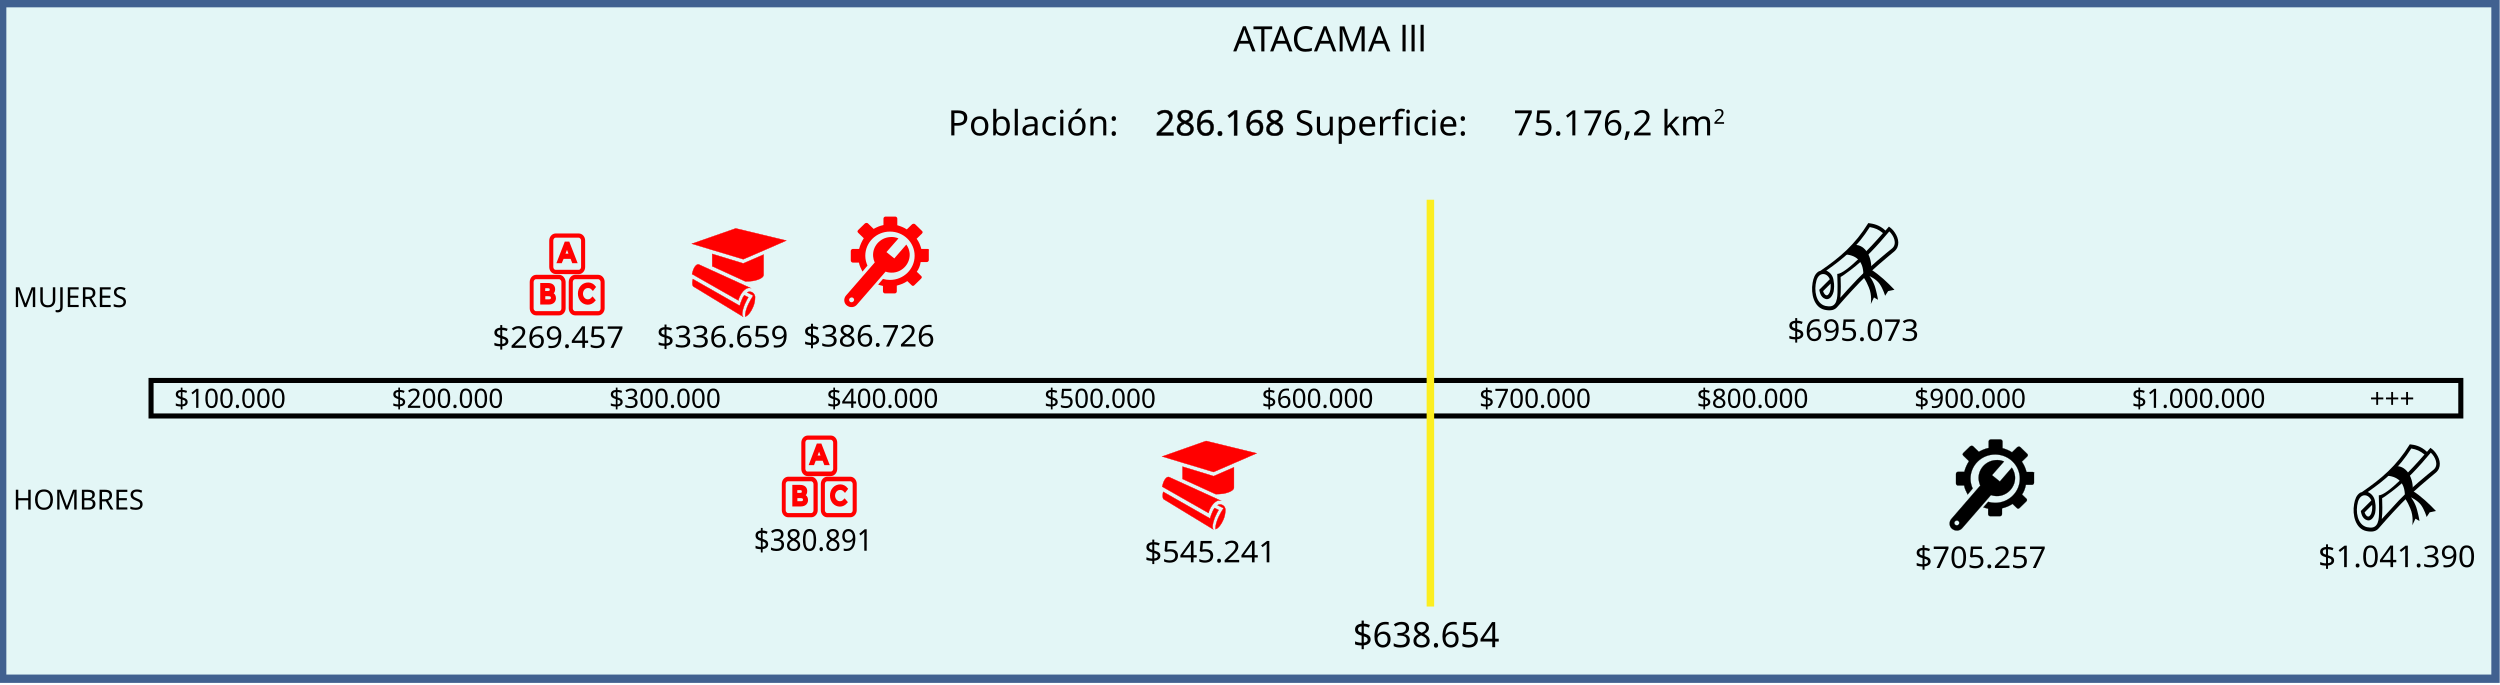
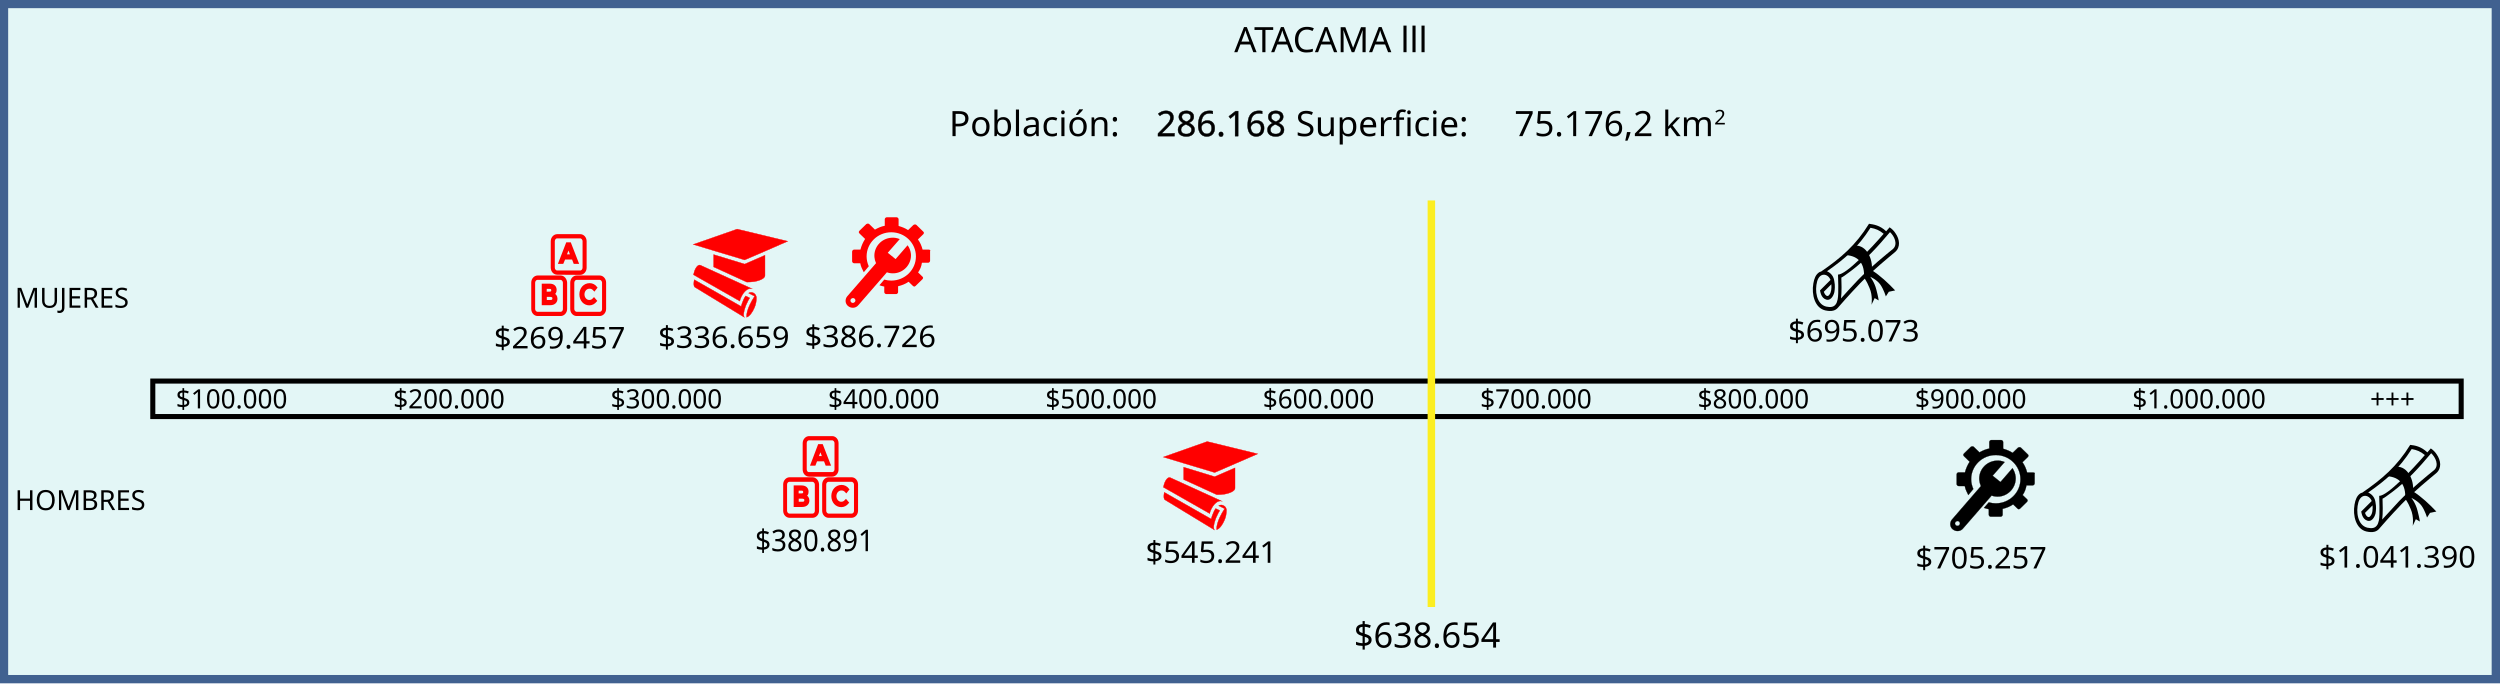
- <svg xmlns="http://www.w3.org/2000/svg" version="1.1" id="Capa_1" x="0px" y="0px" viewBox="0 0 1499.5 410.6" style="enable-background:new 0 0 1499.5 410.6;" xml:space="preserve">
+ <svg xmlns="http://www.w3.org/2000/svg" version="1.1" id="Capa_1" x="0px" y="0px" viewBox="0 0 1500.4 410.1" style="enable-background:new 0 0 1500.4 410.1;" xml:space="preserve">
  <style type="text/css">
	.st0{fill:#DCF4F3;fill-opacity:0.8;stroke:#416190;stroke-width:5;stroke-miterlimit:5.83;}
	.st1{fill:none;stroke:#000000;stroke-width:3.04;stroke-miterlimit:10;}
	.st2{fill:none;}
	.st3{font-family:'Optima-Bold';}
	.st4{font-size:16px;}
	.st5{letter-spacing:27.6;}
	.st6{letter-spacing:9.2;}
	.st7{fill:#FF0000;}
	.st8{font-size:21px;}
	.st9{font-family:'Verdana-Bold';}
	.st10{font-family:'Optima-Regular';}
	.st11{fill:none;stroke:#000000;stroke-width:0.25;stroke-miterlimit:10;}
	.st12{font-size:12.243px;}
	.st13{fill:#FCEE21;}
	.st14{font-size:16.651px;}
	.st15{fill:#FF0000;stroke:#FF0000;stroke-width:1.334;stroke-miterlimit:10;}
	.st16{font-size:18px;}
	.st17{fill:#FF0000;stroke:#FF0000;stroke-width:0.217;stroke-miterlimit:10;}
	.st18{stroke:#000000;stroke-width:0.141;stroke-miterlimit:10;}
	.st19{fill-rule:evenodd;clip-rule:evenodd;}
</style>
-   <rect x="1.3" y="1.9" class="st0" width="1495.5" height="405.2" />
-   <rect x="90.6" y="228.2" class="st1" width="1385.4" height="21.3" />
-   <rect x="104.5" y="232.6" class="st2" width="1371.8" height="36.8" />
-   <text transform="matrix(0.9794 0 0 1 104.4727 244.6209)" class="st3 st4">$100.000</text>
-   <text transform="matrix(0.9794 0 0 1 169.8184 244.6209)" class="st3 st4 st5"> </text>
-   <text transform="matrix(0.9794 0 0 1 202.3242 244.6209)" class="st3 st4 st5"> </text>
-   <text transform="matrix(0.9794 0 0 1 234.9385 244.6209)" class="st3 st4">$200.000</text>
-   <text transform="matrix(0.9794 0 0 1 300.2842 244.6209)" class="st3 st4 st5"> </text>
-   <text transform="matrix(0.9794 0 0 1 332.79 244.6209)" class="st3 st4 st5"> </text>
-   <text transform="matrix(0.9794 0 0 1 365.4043 244.6209)" class="st3 st4">$300.000</text>
-   <text transform="matrix(0.9794 0 0 1 430.75 244.6209)" class="st3 st4 st5"> </text>
-   <text transform="matrix(0.9794 0 0 1 463.2559 244.6209)" class="st3 st4 st5"> </text>
-   <text transform="matrix(0.9794 0 0 1 495.8701 244.6209)" class="st3 st4">$400.000</text>
-   <text transform="matrix(0.9794 0 0 1 561.2158 244.6209)" class="st3 st4 st5"> </text>
-   <text transform="matrix(0.9794 0 0 1 593.7227 244.6209)" class="st3 st4 st5"> </text>
-   <text transform="matrix(0.9794 0 0 1 626.3457 244.6209)" class="st3 st4">$500.000</text>
-   <text transform="matrix(0.9794 0 0 1 691.6914 244.6209)" class="st3 st4 st5"> </text>
-   <text transform="matrix(0.9794 0 0 1 724.1875 244.6209)" class="st3 st4 st5"> </text>
-   <text transform="matrix(0.9794 0 0 1 756.8115 244.6209)" class="st3 st4">$600.000</text>
-   <text transform="matrix(0.9794 0 0 1 822.1572 244.6209)" class="st3 st4 st5"> </text>
-   <text transform="matrix(0.9794 0 0 1 854.6641 244.6209)" class="st3 st4 st5"> </text>
-   <text transform="matrix(0.9794 0 0 1 887.2773 244.6209)" class="st3 st4">$700.000</text>
-   <text transform="matrix(0.9794 0 0 1 952.623 244.6209)" class="st3 st4 st5"> </text>
-   <text transform="matrix(0.9794 0 0 1 985.1299 244.6209)" class="st3 st4 st5"> </text>
-   <text transform="matrix(0.9794 0 0 1 1017.743 244.6209)" class="st3 st4">$800.000</text>
-   <text transform="matrix(0.9794 0 0 1 1083.089 244.6209)" class="st3 st4 st5"> </text>
-   <text transform="matrix(0.9794 0 0 1 1115.596 244.6209)" class="st3 st4 st5"> </text>
-   <text transform="matrix(0.9794 0 0 1 1148.209 244.6209)" class="st3 st4">$900.000</text>
-   <text transform="matrix(0.9794 0 0 1 1213.555 244.6209)" class="st3 st4 st5"> </text>
-   <text transform="matrix(0.9794 0 0 1 1246.062 244.6209)" class="st3 st4 st5"> </text>
-   <text transform="matrix(0.9794 0 0 1 1278.676 244.6209)" class="st3 st4">$1.000.000 </text>
-   <text transform="matrix(0.9794 0 0 1 1361.444 244.6209)" class="st3 st4 st6"> </text>
-   <text transform="matrix(0.9794 0 0 1 1376.527 244.6209)" class="st3 st4 st5"> </text>
-   <text transform="matrix(0.9794 0 0 1 1409.142 244.6209)" class="st3 st4">   +++</text>
-   <path class="st7" d="M556.3,149.3h-3.7c-0.6-2.3-1.4-4.2-2.8-6.1l3.2-3.1c0.2-0.2,0.4-0.6,0.4-0.8c0-0.4-0.2-0.6-0.4-0.8l-4.1-4  c-0.4-0.4-1.2-0.4-1.8,0l-3.2,3.1c-1.8-1.2-3.7-1.9-5.7-2.5v-4c0-0.6-0.6-1.2-1.2-1.2h-5.9c-0.6,0-1.2,0.6-1.2,1.2v3.9  c-2.2,0.4-4.1,1.3-5.9,2.3l-3.4-3.3c-0.4-0.4-1.2-0.4-1.8,0l-4.1,4c-0.2,0.2-0.4,0.6-0.4,0.8s0.2,0.6,0.4,0.8l3.4,3.3  c-1.2,1.9-2.2,4-2.8,6.4h-3.8c-0.6,0-1.2,0.6-1.2,1.2v5.8c0,0.6,0.6,1.2,1.2,1.2h3.7c0.3,2,1.3,3.7,2.1,5.4l3-3.6  c-0.8-1.8-1.3-3.8-1.3-5.9c0-8,6.6-14.5,14.8-14.5s14.8,6.5,14.8,14.5s-6.6,14.5-14.8,14.5c-1.4,0-2.9-0.2-4.2-0.6l-2.9,3.4  c0.9,0.3,1.9,0.6,2.9,0.8v3.3c0,0.6,0.6,1.2,1.2,1.2h5.9c0.6,0,1.2-0.6,1.2-1.2v-3.5c2.3-0.6,4.3-1.3,6.3-2.7l2.6,2.5  c0.2,0.2,0.6,0.4,0.8,0.4s0.6-0.2,0.8-0.4l4.1-4c0.2-0.2,0.4-0.6,0.4-0.8c0-0.4-0.2-0.6-0.4-0.8l-2.6-2.5c1.2-1.7,2-3.6,2.3-5.8h3.7  c0.6,0,1.2-0.6,1.2-1.2v-5.8C557.5,149.9,557.1,149.3,556.3,149.3z" />
-   <path class="st7" d="M545.6,151.9c-0.2-1.8-0.8-3.6-2-5.2l-7.2,8.3l-4.7-3.8l7.2-8.2c-1.7-0.7-3.4-1-5.2-0.8  c-6,0.5-10.5,5.7-10,11.6c0.1,1.2,0.4,2.4,0.9,3.5l0.1,0.1l-17.3,19.9c-0.7,0.8-1.1,2-1,3.1s0.6,2.1,1.5,2.8s2,1.1,3.2,1  c1.1-0.1,2.2-0.6,2.9-1.5l17.2-19.8l0.2,0.1c1.4,0.5,2.9,0.6,4.4,0.5C541.6,163,546.1,157.8,545.6,151.9z M510.9,181.3  c-0.9,0.1-1.5-0.6-1.6-1.3c-0.1-0.8,0.6-1.5,1.4-1.6c0.9-0.1,1.5,0.6,1.6,1.3S511.7,181.2,510.9,181.3z" />
-   <rect x="811.5" y="372.4" class="st2" width="92" height="32.3" />
-   <text transform="matrix(0.9794 0 0 1 811.4912 388.1883)" class="st3 st8">$638.654</text>
-   <rect x="581.6" y="15.1" class="st2" width="439.9" height="108.7" />
-   <text transform="matrix(1 0 0 1 739.67 30.8309)" class="st9 st8">ATACAMA lll</text>
-   <text transform="matrix(1 0 0 1 568.5372 81.2308)" class="st9 st8">Población:</text>
-   <text transform="matrix(1 0 0 1 687.4297 81.2308)" class="st10 st8"> 286.168   </text>
-   <text transform="matrix(1 0 0 1 687.4297 81.2308)" class="st11 st10 st8"> 286.168   </text>
-   <text transform="matrix(1 0 0 1 776.6739 81.2308)" class="st9 st8">Superficie:</text>
-   <text transform="matrix(1 0 0 1 902.3228 81.2308)" class="st10 st8"> 75.176,2 km</text>
-   <text transform="matrix(1 0 0 1 1027.722 74.2379)" class="st10 st12">2</text>
-   <rect x="855.7" y="119.8" class="st13" width="4.5" height="244" />
-   <rect x="7.9" y="172.3" class="st2" width="105.5" height="23.7" />
-   <text transform="matrix(0.9794 0 0 1 7.9233 184.1932)" class="st9 st14">MUJERES</text>
-   <rect x="7.9" y="293.8" class="st2" width="96.2" height="26" />
-   <text transform="matrix(0.9794 0 0 1 7.9233 305.636)" class="st9 st14">HOMBRES</text>
-   <rect x="207" y="56.5" class="st2" width="80.5" height="23.3" />
+   <rect x="2.4" y="2.4" class="st0" width="1495.5" height="405.2" />
+   <rect x="91.7" y="228.7" class="st1" width="1385.4" height="21.3" />
+   <rect x="105.6" y="233.1" class="st2" width="1371.8" height="36.8" />
+   <text transform="matrix(0.9794 0 0 1 105.5443 245.0983)" class="st3 st4">$100.000</text>
+   <text transform="matrix(0.9794 0 0 1 170.89 245.0983)" class="st3 st4 st5"> </text>
+   <text transform="matrix(0.9794 0 0 1 203.3958 245.0983)" class="st3 st4 st5"> </text>
+   <text transform="matrix(0.9794 0 0 1 236.0101 245.0983)" class="st3 st4">$200.000</text>
+   <text transform="matrix(0.9794 0 0 1 301.3558 245.0983)" class="st3 st4 st5"> </text>
+   <text transform="matrix(0.9794 0 0 1 333.8617 245.0983)" class="st3 st4 st5"> </text>
+   <text transform="matrix(0.9794 0 0 1 366.4759 245.0983)" class="st3 st4">$300.000</text>
+   <text transform="matrix(0.9794 0 0 1 431.8216 245.0983)" class="st3 st4 st5"> </text>
+   <text transform="matrix(0.9794 0 0 1 464.3275 245.0983)" class="st3 st4 st5"> </text>
+   <text transform="matrix(0.9794 0 0 1 496.9417 245.0983)" class="st3 st4">$400.000</text>
+   <text transform="matrix(0.9794 0 0 1 562.2874 245.0983)" class="st3 st4 st5"> </text>
+   <text transform="matrix(0.9794 0 0 1 594.7943 245.0983)" class="st3 st4 st5"> </text>
+   <text transform="matrix(0.9794 0 0 1 627.4173 245.0983)" class="st3 st4">$500.000</text>
+   <text transform="matrix(0.9794 0 0 1 692.763 245.0983)" class="st3 st4 st5"> </text>
+   <text transform="matrix(0.9794 0 0 1 725.2591 245.0983)" class="st3 st4 st5"> </text>
+   <text transform="matrix(0.9794 0 0 1 757.8831 245.0983)" class="st3 st4">$600.000</text>
+   <text transform="matrix(0.9794 0 0 1 823.2288 245.0983)" class="st3 st4 st5"> </text>
+   <text transform="matrix(0.9794 0 0 1 855.7357 245.0983)" class="st3 st4 st5"> </text>
+   <text transform="matrix(0.9794 0 0 1 888.3489 245.0983)" class="st3 st4">$700.000</text>
+   <text transform="matrix(0.9794 0 0 1 953.6946 245.0983)" class="st3 st4 st5"> </text>
+   <text transform="matrix(0.9794 0 0 1 986.2015 245.0983)" class="st3 st4 st5"> </text>
+   <text transform="matrix(0.9794 0 0 1 1018.815 245.0983)" class="st3 st4">$800.000</text>
+   <text transform="matrix(0.9794 0 0 1 1084.16 245.0983)" class="st3 st4 st5"> </text>
+   <text transform="matrix(0.9794 0 0 1 1116.667 245.0983)" class="st3 st4 st5"> </text>
+   <text transform="matrix(0.9794 0 0 1 1149.281 245.0983)" class="st3 st4">$900.000</text>
+   <text transform="matrix(0.9794 0 0 1 1214.626 245.0983)" class="st3 st4 st5"> </text>
+   <text transform="matrix(0.9794 0 0 1 1247.133 245.0983)" class="st3 st4 st5"> </text>
+   <text transform="matrix(0.9794 0 0 1 1279.747 245.0983)" class="st3 st4">$1.000.000 </text>
+   <text transform="matrix(0.9794 0 0 1 1362.516 245.0983)" class="st3 st4 st6"> </text>
+   <text transform="matrix(0.9794 0 0 1 1377.599 245.0983)" class="st3 st4 st5"> </text>
+   <text transform="matrix(0.9794 0 0 1 1410.213 245.0983)" class="st3 st4">   +++</text>
+   <path class="st7" d="M557.4,149.8h-3.7c-0.6-2.3-1.4-4.2-2.8-6.1l3.2-3.1c0.2-0.2,0.4-0.6,0.4-0.8c0-0.4-0.2-0.6-0.4-0.8l-4.1-4  c-0.4-0.4-1.2-0.4-1.8,0l-3.2,3.1c-1.8-1.2-3.7-1.9-5.7-2.5v-4c0-0.6-0.6-1.2-1.2-1.2h-5.9c-0.6,0-1.2,0.6-1.2,1.2v3.9  c-2.2,0.4-4.1,1.3-5.9,2.3l-3.4-3.3c-0.4-0.4-1.2-0.4-1.8,0l-4.1,4c-0.2,0.2-0.4,0.6-0.4,0.8s0.2,0.6,0.4,0.8l3.4,3.3  c-1.2,1.9-2.2,4-2.8,6.4h-3.8c-0.6,0-1.2,0.6-1.2,1.2v5.8c0,0.6,0.6,1.2,1.2,1.2h3.7c0.3,2,1.3,3.7,2.1,5.4l3-3.6  c-0.8-1.8-1.3-3.8-1.3-5.9c0-8,6.6-14.5,14.8-14.5s14.8,6.5,14.8,14.5s-6.6,14.5-14.8,14.5c-1.4,0-2.9-0.2-4.2-0.6l-2.9,3.4  c0.9,0.3,1.9,0.6,2.9,0.8v3.3c0,0.6,0.6,1.2,1.2,1.2h5.9c0.6,0,1.2-0.6,1.2-1.2v-3.5c2.3-0.6,4.3-1.3,6.3-2.7l2.6,2.5  c0.2,0.2,0.6,0.4,0.8,0.4s0.6-0.2,0.8-0.4l4.1-4c0.2-0.2,0.4-0.6,0.4-0.8c0-0.4-0.2-0.6-0.4-0.8l-2.6-2.5c1.2-1.7,2-3.6,2.3-5.8h3.7  c0.6,0,1.2-0.6,1.2-1.2v-5.8C558.6,150.4,558.2,149.8,557.4,149.8z" />
+   <path class="st7" d="M546.7,152.4c-0.2-1.8-0.8-3.6-2-5.2l-7.2,8.3l-4.7-3.8l7.2-8.2c-1.7-0.7-3.4-1-5.2-0.8  c-6,0.5-10.5,5.7-10,11.6c0.1,1.2,0.4,2.4,0.9,3.5l0.1,0.1l-17.3,19.9c-0.7,0.8-1.1,2-1,3.1s0.6,2.1,1.5,2.8s2,1.1,3.2,1  c1.1-0.1,2.2-0.6,2.9-1.5l17.2-19.8l0.2,0.1c1.4,0.5,2.9,0.6,4.4,0.5C542.7,163.5,547.2,158.3,546.7,152.4z M512,181.8  c-0.9,0.1-1.5-0.6-1.6-1.3c-0.1-0.8,0.6-1.5,1.4-1.6c0.9-0.1,1.5,0.6,1.6,1.3S512.8,181.7,512,181.8z" />
+   <rect x="812.6" y="372.9" class="st2" width="92" height="32.3" />
+   <text transform="matrix(0.9794 0 0 1 812.5628 388.6656)" class="st3 st8">$638.654</text>
+   <rect x="582.7" y="15.6" class="st2" width="439.9" height="108.7" />
+   <text transform="matrix(1 0 0 1 740.7416 31.3084)" class="st9 st8">ATACAMA lll</text>
+   <text transform="matrix(1 0 0 1 569.6088 81.7083)" class="st9 st8">Población:</text>
+   <text transform="matrix(1 0 0 1 688.5013 81.7083)" class="st10 st8"> 286.168   </text>
+   <text transform="matrix(1 0 0 1 688.5013 81.7083)" class="st11 st10 st8"> 286.168   </text>
+   <text transform="matrix(1 0 0 1 777.7455 81.7083)" class="st9 st8">Superficie:</text>
+   <text transform="matrix(1 0 0 1 903.3944 81.7083)" class="st10 st8"> 75.176,2 km</text>
+   <text transform="matrix(1 0 0 1 1028.793 74.7155)" class="st10 st12">2</text>
+   <rect x="856.8" y="120.3" class="st13" width="4.5" height="244" />
+   <rect x="9" y="172.8" class="st2" width="105.5" height="23.7" />
+   <text transform="matrix(0.9794 0 0 1 8.995 184.671)" class="st9 st14">MUJERES</text>
+   <rect x="9" y="294.3" class="st2" width="96.2" height="26" />
+   <text transform="matrix(0.9794 0 0 1 8.995 306.1134)" class="st9 st14">HOMBRES</text>
+   <rect x="208.1" y="57" class="st2" width="80.5" height="23.3" />
  <g>
    <g>
-       <path class="st15" d="M486.6,286.6h-13.8c-1.7,0-3.2,1.6-3.2,3.6V306c0,2,1.4,3.6,3.2,3.6h13.8c1.7,0,3.2-1.6,3.2-3.6v-15.8    C489.7,288.3,488.3,286.6,486.6,286.6z M488.6,306.1c0,1.3-0.9,2.3-2.1,2.3h-13.8c-1.1,0-2.1-1.1-2.1-2.3v-15.8    c0-1.3,0.9-2.3,2.1-2.3h13.8c1.1,0,2.1,1.1,2.1,2.3V306.1L488.6,306.1z" />
-       <path class="st15" d="M482,297.1c1-0.5,1.5-1.1,1.5-2.5c0-1.7-1-3.1-3.6-3.1h-4v11.6h4.4c2.6,0,3.7-1.5,3.7-3.2    C484,298.4,483.2,297.4,482,297.1z M477.6,293.3h2.2c1.1,0,1.8,0.3,1.8,1.6c0,1-0.6,1.4-1.9,1.4h-2.2L477.6,293.3L477.6,293.3z     M480.3,301.3h-2.7v-3.2h2.5c1.4,0,2.2,0.5,2.2,1.5C482.3,301,481.5,301.3,480.3,301.3z" />
-       <path class="st15" d="M498.3,284.9c1.7,0,3.2-1.6,3.2-3.6v-15.8c0-2-1.4-3.6-3.2-3.6h-13.8c-1.7,0-3.2,1.6-3.2,3.6v15.8    c0,2,1.4,3.6,3.2,3.6H498.3L498.3,284.9z M482.4,281.2v-15.8c0-1.3,0.9-2.3,2.1-2.3h13.8c1.1,0,2.1,1.1,2.1,2.3v15.8    c0,1.3-0.9,2.3-2.1,2.3h-13.8C483.3,283.6,482.4,282.5,482.4,281.2z" />
-       <path class="st15" d="M488.8,275.7h5.1l1,2.6h1.8l-4.5-11.6h-1.8l-4.4,11.6h1.8L488.8,275.7z M491.3,269.1l1.8,4.8h-3.7    L491.3,269.1z" />
-       <path class="st15" d="M510,286.6h-13.8c-1.7,0-3.2,1.6-3.2,3.6V306c0,2,1.4,3.6,3.2,3.6H510c1.7,0,3.2-1.6,3.2-3.6v-15.8    C513.2,288.3,511.8,286.6,510,286.6z M512.1,306.1c0,1.3-0.9,2.3-2.1,2.3h-13.8c-1.1,0-2.1-1.1-2.1-2.3v-15.8    c0-1.3,0.9-2.3,2.1-2.3H510c1.1,0,2.1,1.1,2.1,2.3V306.1L512.1,306.1z" />
-       <path class="st15" d="M503.9,293.2c1.2,0,2,0.4,2.9,1.4l1.1-1.4c-1-1.3-2.4-2-3.9-2c-3.2,0-5.5,2.6-5.5,6c0,3.5,2.3,6,5.3,6    c1.5,0,2.8-0.7,3.9-2l-1.1-1.3c-1,1.1-1.8,1.4-2.9,1.4c-1.8,0-3.5-1.7-3.5-4.1C500.3,294.8,501.9,293.2,503.9,293.2z" />
+       <path class="st15" d="M487.7,287.1h-13.8c-1.7,0-3.2,1.6-3.2,3.6v15.8c0,2,1.4,3.6,3.2,3.6h13.8c1.7,0,3.2-1.6,3.2-3.6v-15.8    C490.8,288.8,489.4,287.1,487.7,287.1z M489.7,306.6c0,1.3-0.9,2.3-2.1,2.3h-13.8c-1.1,0-2.1-1.1-2.1-2.3v-15.8    c0-1.3,0.9-2.3,2.1-2.3h13.8c1.1,0,2.1,1.1,2.1,2.3V306.6L489.7,306.6z" />
+       <path class="st15" d="M483.1,297.6c1-0.5,1.5-1.1,1.5-2.5c0-1.7-1-3.1-3.6-3.1h-4v11.6h4.4c2.6,0,3.7-1.5,3.7-3.2    C485.1,298.9,484.3,297.9,483.1,297.6z M478.7,293.8h2.2c1.1,0,1.8,0.3,1.8,1.6c0,1-0.6,1.4-1.9,1.4h-2.2L478.7,293.8L478.7,293.8    z M481.4,301.8h-2.7v-3.2h2.5c1.4,0,2.2,0.5,2.2,1.5C483.4,301.5,482.6,301.8,481.4,301.8z" />
+       <path class="st15" d="M499.4,285.4c1.7,0,3.2-1.6,3.2-3.6V266c0-2-1.4-3.6-3.2-3.6h-13.8c-1.7,0-3.2,1.6-3.2,3.6v15.8    c0,2,1.4,3.6,3.2,3.6H499.4L499.4,285.4z M483.5,281.7v-15.8c0-1.3,0.9-2.3,2.1-2.3h13.8c1.1,0,2.1,1.1,2.1,2.3v15.8    c0,1.3-0.9,2.3-2.1,2.3h-13.8C484.4,284.1,483.5,283,483.5,281.7z" />
+       <path class="st15" d="M489.9,276.2h5.1l1,2.6h1.8l-4.5-11.6h-1.8l-4.4,11.6h1.8L489.9,276.2z M492.4,269.6l1.8,4.8h-3.7    L492.4,269.6z" />
+       <path class="st15" d="M511.1,287.1h-13.8c-1.7,0-3.2,1.6-3.2,3.6v15.8c0,2,1.4,3.6,3.2,3.6h13.8c1.7,0,3.2-1.6,3.2-3.6v-15.8    C514.3,288.8,512.9,287.1,511.1,287.1z M513.2,306.6c0,1.3-0.9,2.3-2.1,2.3h-13.8c-1.1,0-2.1-1.1-2.1-2.3v-15.8    c0-1.3,0.9-2.3,2.1-2.3h13.8c1.1,0,2.1,1.1,2.1,2.3V306.6L513.2,306.6z" />
+       <path class="st15" d="M505,293.7c1.2,0,2,0.4,2.9,1.4l1.1-1.4c-1-1.3-2.4-2-3.9-2c-3.2,0-5.5,2.6-5.5,6c0,3.5,2.3,6,5.3,6    c1.5,0,2.8-0.7,3.9-2l-1.1-1.3c-1,1.1-1.8,1.4-2.9,1.4c-1.8,0-3.5-1.7-3.5-4.1C501.4,295.3,503,293.7,505,293.7z" />
    </g>
-     <rect x="452.1" y="316.8" class="st2" width="84.3" height="24.1" />
-     <text transform="matrix(0.9273 0 0 1 452.1455 330.3201)" class="st3 st16">$380.891</text>
+     <rect x="453.2" y="317.3" class="st2" width="84.3" height="24.1" />
+     <text transform="matrix(0.9273 0 0 1 453.2171 330.7975)" class="st3 st16">$380.891</text>
  </g>
-   <rect x="393.9" y="194.8" class="st2" width="99.6" height="21.9" />
-   <text transform="matrix(1.0255 0 0 1 393.9219 208.3143)" class="st3 st16">$336.659</text>
+   <rect x="395" y="195.3" class="st2" width="99.6" height="21.9" />
+   <text transform="matrix(1.0255 0 0 1 394.9935 208.7921)" class="st3 st16">$336.659</text>
  <g>
    <g>
-       <path class="st15" d="M335.4,165.5h-13.8c-1.7,0-3.2,1.6-3.2,3.6v15.8c0,2,1.4,3.6,3.2,3.6h13.8c1.7,0,3.2-1.6,3.2-3.6v-15.8    C338.5,167.2,337.1,165.5,335.4,165.5z M337.4,185c0,1.3-0.9,2.3-2.1,2.3h-13.8c-1.1,0-2.1-1.1-2.1-2.3v-15.8    c0-1.3,0.9-2.4,2.1-2.4h13.8c1.1,0,2.1,1.1,2.1,2.4V185L337.4,185z" />
-       <path class="st15" d="M330.8,176c1-0.5,1.5-1.1,1.5-2.5c0-1.7-1-3.1-3.6-3.1h-4V182h4.4c2.6,0,3.7-1.5,3.7-3.2    C332.8,177.3,332,176.3,330.8,176z M326.4,172.2h2.2c1.1,0,1.8,0.3,1.8,1.6c0,1-0.6,1.4-1.9,1.4h-2.2L326.4,172.2L326.4,172.2z     M329.1,180.2h-2.7V177h2.5c1.4,0,2.2,0.5,2.2,1.5C331.1,179.9,330.3,180.2,329.1,180.2z" />
-       <path class="st15" d="M347.1,163.8c1.7,0,3.2-1.6,3.2-3.6v-15.9c0-2-1.4-3.6-3.2-3.6h-13.8c-1.7,0-3.2,1.6-3.2,3.6v15.8    c0,2,1.4,3.6,3.2,3.6L347.1,163.8L347.1,163.8z M331.2,160.1v-15.8c0-1.3,0.9-2.4,2.1-2.4h13.8c1.1,0,2.1,1.1,2.1,2.4v15.8    c0,1.3-0.9,2.4-2.1,2.4h-13.8C332.1,162.5,331.2,161.4,331.2,160.1z" />
-       <path class="st15" d="M337.6,154.6h5.1l1,2.6h1.8l-4.5-11.6h-1.8l-4.5,11.6h1.8L337.6,154.6z M340.1,148l1.8,4.8h-3.7L340.1,148z" />
-       <path class="st15" d="M358.8,165.5H345c-1.7,0-3.2,1.6-3.2,3.6v15.8c0,2,1.4,3.6,3.2,3.6h13.8c1.7,0,3.2-1.6,3.2-3.6v-15.8    C362,167.2,360.6,165.5,358.8,165.5z M360.9,185c0,1.3-0.9,2.3-2.1,2.3H345c-1.1,0-2.1-1.1-2.1-2.3v-15.8c0-1.3,0.9-2.4,2.1-2.4    h13.8c1.1,0,2.1,1.1,2.1,2.4V185L360.9,185z" />
-       <path class="st15" d="M352.7,172.1c1.2,0,2,0.4,2.9,1.4l1.1-1.4c-1-1.3-2.4-2-3.9-2c-3.2,0-5.5,2.6-5.5,6c0,3.5,2.3,6,5.3,6    c1.5,0,2.8-0.7,3.9-2l-1.1-1.3c-1,1.1-1.8,1.4-2.9,1.4c-1.8,0-3.5-1.7-3.5-4.1C349.1,173.7,350.7,172.1,352.7,172.1z" />
+       <path class="st15" d="M336.5,166h-13.8c-1.7,0-3.2,1.6-3.2,3.6v15.8c0,2,1.4,3.6,3.2,3.6h13.8c1.7,0,3.2-1.6,3.2-3.6v-15.8    C339.6,167.7,338.2,166,336.5,166z M338.5,185.5c0,1.3-0.9,2.3-2.1,2.3h-13.8c-1.1,0-2.1-1.1-2.1-2.3v-15.8c0-1.3,0.9-2.4,2.1-2.4    h13.8c1.1,0,2.1,1.1,2.1,2.4V185.5L338.5,185.5z" />
+       <path class="st15" d="M331.9,176.5c1-0.5,1.5-1.1,1.5-2.5c0-1.7-1-3.1-3.6-3.1h-4v11.6h4.4c2.6,0,3.7-1.5,3.7-3.2    C333.9,177.8,333.1,176.8,331.9,176.5z M327.5,172.7h2.2c1.1,0,1.8,0.3,1.8,1.6c0,1-0.6,1.4-1.9,1.4h-2.2L327.5,172.7L327.5,172.7    z M330.2,180.7h-2.7v-3.2h2.5c1.4,0,2.2,0.5,2.2,1.5C332.2,180.4,331.4,180.7,330.2,180.7z" />
+       <path class="st15" d="M348.2,164.3c1.7,0,3.2-1.6,3.2-3.6v-15.9c0-2-1.4-3.6-3.2-3.6h-13.8c-1.7,0-3.2,1.6-3.2,3.6v15.8    c0,2,1.4,3.6,3.2,3.6L348.2,164.3L348.2,164.3z M332.3,160.6v-15.8c0-1.3,0.9-2.4,2.1-2.4h13.8c1.1,0,2.1,1.1,2.1,2.4v15.8    c0,1.3-0.9,2.4-2.1,2.4h-13.8C333.2,163,332.3,161.9,332.3,160.6z" />
+       <path class="st15" d="M338.7,155.1h5.1l1,2.6h1.8l-4.5-11.6h-1.8l-4.5,11.6h1.8L338.7,155.1z M341.2,148.5l1.8,4.8h-3.7    L341.2,148.5z" />
+       <path class="st15" d="M359.9,166h-13.8c-1.7,0-3.2,1.6-3.2,3.6v15.8c0,2,1.4,3.6,3.2,3.6h13.8c1.7,0,3.2-1.6,3.2-3.6v-15.8    C363.1,167.7,361.7,166,359.9,166z M362,185.5c0,1.3-0.9,2.3-2.1,2.3h-13.8c-1.1,0-2.1-1.1-2.1-2.3v-15.8c0-1.3,0.9-2.4,2.1-2.4    h13.8c1.1,0,2.1,1.1,2.1,2.4V185.5L362,185.5z" />
+       <path class="st15" d="M353.8,172.6c1.2,0,2,0.4,2.9,1.4l1.1-1.4c-1-1.3-2.4-2-3.9-2c-3.2,0-5.5,2.6-5.5,6c0,3.5,2.3,6,5.3,6    c1.5,0,2.8-0.7,3.9-2l-1.1-1.3c-1,1.1-1.8,1.4-2.9,1.4c-1.8,0-3.5-1.7-3.5-4.1C350.2,174.2,351.8,172.6,353.8,172.6z" />
    </g>
-     <rect x="295.4" y="195.1" class="st2" width="93.1" height="18.8" />
-     <text transform="matrix(1.0255 0 0 1 295.3945 208.6321)" class="st3 st16">$269.457</text>
+     <rect x="296.5" y="195.6" class="st2" width="93.1" height="18.8" />
+     <text transform="matrix(1.0255 0 0 1 296.4662 209.1095)" class="st3 st16">$269.457</text>
  </g>
-   <path class="st17" d="M733.5,303.1c-0.6-0.4-1.3-0.6-2.1-0.5c-0.4,0-0.8,0.2-1.1,0.4l3.6,1.8c-1.1,1.6-2,3.3-2.9,5.1  c-0.6,1.2-1.1,2.6-1.5,4c-0.3,1.1-0.5,2.3-0.4,3.5c1.7-0.5,3.5-2.9,4.7-5.8c0.8-1.8,1.2-3.9,1.2-6.1  C734.8,304.4,734.3,303.5,733.5,303.1z" />
-   <path class="st17" d="M709.3,279.9v7.4l19.9,9.1l0,0c1.5,0,3-0.1,4.5-0.3c3.9-0.7,6.4-2.1,6.4-3.6v-12.2l-12.2,5.3L709.3,279.9z" />
-   <polygon class="st17" points="723.4,264.5 697.1,273.8 709.3,277.5 727.9,283.1 740.1,277.8 753.7,271.9 " />
-   <path class="st17" d="M727.4,314.8c0-0.2,0-0.3,0.1-0.5s0.1-0.4,0.1-0.6v-0.1c0.5-1.7,1-3.3,1.8-4.8c0.4-1,0.9-1.9,1.5-2.8v-0.1  l-2.4-1.2c-0.6,0.8-1,1.6-1.4,2.6c-0.5,1.2-1,2.4-1.3,3.7l-28.1-16l-0.2,1c-0.2,1.5-0.2,3,0.6,3.5l29.6,18  C727.3,316.8,727.2,315.9,727.4,314.8z" />
-   <path class="st17" d="M725.4,306c1.7-4.1,4.6-6.5,6.9-5.7h-0.1l-30.9-14.1c-1.2-0.6-2.8,1-3.7,3.8c-0.2,0.6-0.4,1.3-0.5,1.9  l27.8,15.8C725,307.1,725.2,306.6,725.4,306z" />
-   <rect x="686.5" y="323.8" class="st2" width="100" height="21" />
-   <text transform="matrix(1.0255 0 0 1 686.4844 337.2952)" class="st3 st16">$545.241</text>
-   <rect x="481.8" y="194.3" class="st2" width="103.7" height="22.3" />
-   <text transform="matrix(1.0255 0 0 1 481.7725 207.8489)" class="st3 st16">$386.726</text>
+   <path class="st17" d="M734.6,303.6c-0.6-0.4-1.3-0.6-2.1-0.5c-0.4,0-0.8,0.2-1.1,0.4l3.6,1.8c-1.1,1.6-2,3.3-2.9,5.1  c-0.6,1.2-1.1,2.6-1.5,4c-0.3,1.1-0.5,2.3-0.4,3.5c1.7-0.5,3.5-2.9,4.7-5.8c0.8-1.8,1.2-3.9,1.2-6.1  C735.9,304.9,735.4,304,734.6,303.6z" />
+   <path class="st17" d="M710.4,280.4v7.4l19.9,9.1l0,0c1.5,0,3-0.1,4.5-0.3c3.9-0.7,6.4-2.1,6.4-3.6v-12.2l-12.2,5.3L710.4,280.4z" />
+   <polygon class="st17" points="724.5,265 698.2,274.3 710.4,278 729,283.6 741.2,278.3 754.8,272.4 " />
+   <path class="st17" d="M728.5,315.3c0-0.2,0-0.3,0.1-0.5s0.1-0.4,0.1-0.6v-0.1c0.5-1.7,1-3.3,1.8-4.8c0.4-1,0.9-1.9,1.5-2.8v-0.1  l-2.4-1.2c-0.6,0.8-1,1.6-1.4,2.6c-0.5,1.2-1,2.4-1.3,3.7l-28.1-16l-0.2,1c-0.2,1.5-0.2,3,0.6,3.5l29.6,18  C728.4,317.3,728.3,316.4,728.5,315.3z" />
+   <path class="st17" d="M726.5,306.5c1.7-4.1,4.6-6.5,6.9-5.7h-0.1l-30.9-14.1c-1.2-0.6-2.8,1-3.7,3.8c-0.2,0.6-0.4,1.3-0.5,1.9  l27.8,15.8C726.1,307.6,726.3,307.1,726.5,306.5z" />
+   <rect x="687.6" y="324.3" class="st2" width="100" height="21" />
+   <text transform="matrix(1.0255 0 0 1 687.556 337.7726)" class="st3 st16">$545.241</text>
+   <rect x="482.9" y="194.8" class="st2" width="103.7" height="22.3" />
+   <text transform="matrix(1.0255 0 0 1 482.8441 208.3263)" class="st3 st16">$386.726</text>
  <g>
-     <path class="st18" d="M1219.2,283.1h-3.7c-0.6-2.3-1.4-4.2-2.8-6.2l3.2-3.1c0.2-0.2,0.4-0.6,0.4-0.8c0-0.4-0.2-0.6-0.4-0.8l-4.1-4   c-0.4-0.4-1.2-0.4-1.8,0l-3.2,3.1c-1.8-1.2-3.7-1.9-5.7-2.5v-4c0-0.6-0.6-1.2-1.2-1.2h-5.9c-0.6,0-1.2,0.6-1.2,1.2v3.9   c-2.2,0.4-4.1,1.3-5.9,2.3l-3.4-3.3c-0.4-0.4-1.2-0.4-1.8,0l-4.1,4c-0.2,0.2-0.4,0.6-0.4,0.8c0,0.2,0.2,0.6,0.4,0.8l3.4,3.3   c-1.2,1.9-2.2,4-2.8,6.4h-3.8c-0.6,0-1.2,0.6-1.2,1.2v5.8c0,0.6,0.6,1.2,1.2,1.2h3.7c0.3,2,1.3,3.7,2.1,5.4l3-3.6   c-0.8-1.8-1.3-3.8-1.3-5.9c0-8,6.6-14.5,14.8-14.5c8.2,0,14.8,6.5,14.8,14.5s-6.6,14.5-14.8,14.5c-1.4,0-2.9-0.2-4.2-0.6l-2.9,3.3   c0.9,0.3,1.9,0.6,2.9,0.8v3.3c0,0.6,0.6,1.2,1.2,1.2h5.9c0.6,0,1.2-0.6,1.2-1.2v-3.5c2.3-0.6,4.3-1.3,6.3-2.7l2.6,2.5   c0.2,0.2,0.6,0.4,0.8,0.4c0.2,0,0.6-0.2,0.8-0.4l4.1-4c0.2-0.2,0.4-0.6,0.4-0.8c0-0.4-0.2-0.6-0.4-0.8l-2.6-2.5   c1.2-1.7,1.9-3.6,2.3-5.8h3.7c0.6,0,1.2-0.6,1.2-1.2v-5.8C1220.4,283.7,1220,283.1,1219.2,283.1z" />
-     <path class="st18" d="M1208.6,285.7c-0.2-1.8-0.8-3.6-1.9-5.2l-7.2,8.3l-4.7-3.8l7.2-8.2c-1.7-0.7-3.4-1-5.2-0.8   c-6,0.5-10.5,5.7-10,11.6c0.1,1.2,0.4,2.3,0.9,3.5l0.1,0.1l-17.4,20.1c-0.7,0.8-1.1,2-1,3.1s0.6,2.1,1.5,2.8s2,1.1,3.2,1   c1.1-0.1,2.2-0.6,2.9-1.5l17.2-19.8l0.2,0.1c1.4,0.5,2.9,0.6,4.4,0.5C1204.6,296.9,1209.1,291.7,1208.6,285.7z M1173.8,315.1   c-0.9,0.1-1.5-0.6-1.6-1.3c-0.1-0.8,0.6-1.5,1.4-1.6c0.9-0.1,1.5,0.6,1.6,1.3C1175.2,314.3,1174.7,315.1,1173.8,315.1z" />
-     <rect x="1148.5" y="327.2" class="st2" width="86.8" height="19.6" />
-     <text transform="matrix(1.0255 0 0 1 1148.484 340.6829)" class="st3 st16">$705.257</text>
+     <path class="st18" d="M1220.3,283.6h-3.7c-0.6-2.3-1.4-4.2-2.8-6.2l3.2-3.1c0.2-0.2,0.4-0.6,0.4-0.8c0-0.4-0.2-0.6-0.4-0.8l-4.1-4   c-0.4-0.4-1.2-0.4-1.8,0l-3.2,3.1c-1.8-1.2-3.7-1.9-5.7-2.5v-4c0-0.6-0.6-1.2-1.2-1.2h-5.9c-0.6,0-1.2,0.6-1.2,1.2v3.9   c-2.2,0.4-4.1,1.3-5.9,2.3l-3.4-3.3c-0.4-0.4-1.2-0.4-1.8,0l-4.1,4c-0.2,0.2-0.4,0.6-0.4,0.8c0,0.2,0.2,0.6,0.4,0.8l3.4,3.3   c-1.2,1.9-2.2,4-2.8,6.4h-3.8c-0.6,0-1.2,0.6-1.2,1.2v5.8c0,0.6,0.6,1.2,1.2,1.2h3.7c0.3,2,1.3,3.7,2.1,5.4l3-3.6   c-0.8-1.8-1.3-3.8-1.3-5.9c0-8,6.6-14.5,14.8-14.5c8.2,0,14.8,6.5,14.8,14.5s-6.6,14.5-14.8,14.5c-1.4,0-2.9-0.2-4.2-0.6l-2.9,3.3   c0.9,0.3,1.9,0.6,2.9,0.8v3.3c0,0.6,0.6,1.2,1.2,1.2h5.9c0.6,0,1.2-0.6,1.2-1.2v-3.5c2.3-0.6,4.3-1.3,6.3-2.7l2.6,2.5   c0.2,0.2,0.6,0.4,0.8,0.4c0.2,0,0.6-0.2,0.8-0.4l4.1-4c0.2-0.2,0.4-0.6,0.4-0.8c0-0.4-0.2-0.6-0.4-0.8l-2.6-2.5   c1.2-1.7,1.9-3.6,2.3-5.8h3.7c0.6,0,1.2-0.6,1.2-1.2v-5.8C1221.5,284.2,1221.1,283.6,1220.3,283.6z" />
+     <path class="st18" d="M1209.7,286.2c-0.2-1.8-0.8-3.6-1.9-5.2l-7.2,8.3l-4.7-3.8l7.2-8.2c-1.7-0.7-3.4-1-5.2-0.8   c-6,0.5-10.5,5.7-10,11.6c0.1,1.2,0.4,2.3,0.9,3.5l0.1,0.1l-17.4,20.1c-0.7,0.8-1.1,2-1,3.1s0.6,2.1,1.5,2.8s2,1.1,3.2,1   c1.1-0.1,2.2-0.6,2.9-1.5l17.2-19.8l0.2,0.1c1.4,0.5,2.9,0.6,4.4,0.5C1205.7,297.4,1210.2,292.2,1209.7,286.2z M1174.9,315.6   c-0.9,0.1-1.5-0.6-1.6-1.3c-0.1-0.8,0.6-1.5,1.4-1.6c0.9-0.1,1.5,0.6,1.6,1.3C1176.3,314.8,1175.8,315.6,1174.9,315.6z" />
+     <rect x="1149.6" y="327.7" class="st2" width="86.8" height="19.6" />
+     <text transform="matrix(1.0255 0 0 1 1149.556 341.1603)" class="st3 st16">$705.257</text>
  </g>
  <g>
    <g>
-       <path d="M1133,135.9c-0.5,0.6-1.2,1.4-2.1,2.4c-3.8-3.6-7.5-4.1-10.3-4.5c-8,13-17,20.6-28.8,28.7c-0.3,0-0.7,0.2-1.1,0.4    c-2.1,1.4-3,3.8-3.5,6.7c-1.2,6.7,0.9,14.8,7.2,16.2c3.7,0.8,6.1,0.2,7.7-1.8c1.2-1.4,6.5-7.5,13.3-14.6    c7.7-7.9,17-15.4,20.8-18.6c3.5-3,2.8-7.7,0.3-11.3c-0.9-1.4-2.1-2.6-3.3-3.4L1133,135.9z M1103.8,178.6    c0.5-3.6,0.3-10.3,0.2-12.5c0.9-0.4,2.6-1.6,5.8-4c8.9-6.7,16.1-14.6,23.4-23.3c2.6,2.4,4.9,7.3,1.8,10.1    c-3.7,3-13.5,10.9-21,18.6C1109.9,171.9,1106.2,175.8,1103.8,178.6z M1100.5,182.3c-1.1,1.4-2.8,1.8-5.6,1.2    c-5.8-1.4-7-9.5-5.4-15.2c1.6-5.5,6.5-4.7,8-0.8l-6.3,6.3c0.2,0.6,0.5,4.5,3.7,5.5c2.3,0.8,4.2-1.6,4.9-4.4c0.3-1.8,0.5-4,0-6.5    c-0.3-3-2.1-5.1-4.4-6.1c11-7.7,18.5-14.2,26.1-26.1c3.2,0.6,5.2,1.4,7.9,3.6c-7.3,8.5-22.4,24.5-27.4,24.5    c0,1.2,0.5,11.3-0.2,14.8C1101.5,180.4,1101.2,181.5,1100.5,182.3z M1098,170.1c0.2,2.2,0,4.9-1.2,6.3c-1.2,1.8-2.8,0-3.3-1.8    L1098,170.1z" />
-       <path class="st19" d="M1130.7,177.4c0,0-1.2-4.1-3.3-7.1s-6.1-4.7-6.1-4.7s2.6,3.2,3.7,7.7c1.2,4.5,1.4,6.5,1.4,6.5l-2.4-1.4    l-1.9,4c0,0,0.9-5.3-1.2-10.1c-1.9-4.7-3.3-6.1-3.3-6.1c0.5-8.5-3.2-13-10.7-13.6l5.6-5.7c6.6-0.2,10.5,7.9,9.8,14.8    c5.1,3.2,9.8,7.7,14,12.1l-3.8,0.8L1130.7,177.4z" />
+       <path d="M1134.1,136.4c-0.5,0.6-1.2,1.4-2.1,2.4c-3.8-3.6-7.5-4.1-10.3-4.5c-8,13-17,20.6-28.8,28.7c-0.3,0-0.7,0.2-1.1,0.4    c-2.1,1.4-3,3.8-3.5,6.7c-1.2,6.7,0.9,14.8,7.2,16.2c3.7,0.8,6.1,0.2,7.7-1.8c1.2-1.4,6.5-7.5,13.3-14.6    c7.7-7.9,17-15.4,20.8-18.6c3.5-3,2.8-7.7,0.3-11.3c-0.9-1.4-2.1-2.6-3.3-3.4L1134.1,136.4z M1104.9,179.1    c0.5-3.6,0.3-10.3,0.2-12.5c0.9-0.4,2.6-1.6,5.8-4c8.9-6.7,16.1-14.6,23.4-23.3c2.6,2.4,4.9,7.3,1.8,10.1    c-3.7,3-13.5,10.9-21,18.6C1111,172.4,1107.3,176.3,1104.9,179.1z M1101.6,182.8c-1.1,1.4-2.8,1.8-5.6,1.2    c-5.8-1.4-7-9.5-5.4-15.2c1.6-5.5,6.5-4.7,8-0.8l-6.3,6.3c0.2,0.6,0.5,4.5,3.7,5.5c2.3,0.8,4.2-1.6,4.9-4.4c0.3-1.8,0.5-4,0-6.5    c-0.3-3-2.1-5.1-4.4-6.1c11-7.7,18.5-14.2,26.1-26.1c3.2,0.6,5.2,1.4,7.9,3.6c-7.3,8.5-22.4,24.5-27.4,24.5    c0,1.2,0.5,11.3-0.2,14.8C1102.6,180.9,1102.3,182,1101.6,182.8z M1099.1,170.6c0.2,2.2,0,4.9-1.2,6.3c-1.2,1.8-2.8,0-3.3-1.8    L1099.1,170.6z" />
+       <path class="st19" d="M1131.8,177.9c0,0-1.2-4.1-3.3-7.1s-6.1-4.7-6.1-4.7s2.6,3.2,3.7,7.7c1.2,4.5,1.4,6.5,1.4,6.5l-2.4-1.4    l-1.9,4c0,0,0.9-5.3-1.2-10.1c-1.9-4.7-3.3-6.1-3.3-6.1c0.5-8.5-3.2-13-10.7-13.6l5.6-5.7c6.6-0.2,10.5,7.9,9.8,14.8    c5.1,3.2,9.8,7.7,14,12.1l-3.8,0.8L1131.8,177.9z" />
    </g>
-     <rect x="1072.1" y="190.9" class="st2" width="92.4" height="17.8" />
-     <text transform="matrix(1.0255 0 0 1 1072.11 204.45)" class="st3 st16">$695.073</text>
+     <rect x="1073.2" y="191.4" class="st2" width="92.4" height="17.8" />
+     <text transform="matrix(1.0255 0 0 1 1073.182 204.9274)" class="st3 st16">$695.073</text>
  </g>
  <g>
    <g>
-       <path d="M1457.8,268.6c-0.5,0.6-1.2,1.4-2.1,2.4c-3.8-3.6-7.5-4.2-10.3-4.5c-8,13-17,20.6-28.8,28.7c-0.3,0-0.7,0.2-1.1,0.4    c-2.1,1.4-3,3.8-3.5,6.7c-1.2,6.7,0.9,14.8,7.2,16.2c3.7,0.8,6.1,0.2,7.7-1.8c1.2-1.4,6.5-7.5,13.3-14.6    c7.7-7.9,17-15.4,20.8-18.6c3.5-3,2.8-7.7,0.3-11.3c-0.9-1.4-2.1-2.6-3.3-3.4L1457.8,268.6z M1428.6,311.3    c0.5-3.6,0.3-10.3,0.2-12.5c0.9-0.4,2.6-1.6,5.8-4c8.9-6.7,16.1-14.6,23.4-23.3c2.6,2.4,4.9,7.3,1.8,10.1    c-3.7,3-13.5,10.9-21,18.6C1434.7,304.6,1431.1,308.5,1428.6,311.3z M1425.3,315c-1.1,1.4-2.8,1.8-5.6,1.2    c-5.8-1.4-7-9.5-5.4-15.2c1.6-5.5,6.5-4.7,8-0.8l-6.3,6.3c0.2,0.6,0.5,4.5,3.7,5.5c2.3,0.8,4.2-1.6,4.9-4.3c0.3-1.8,0.5-4,0-6.5    c-0.3-3-2.1-5.1-4.4-6.1c11-7.7,18.5-14.2,26.1-26.1c3.2,0.6,5.2,1.4,7.9,3.6c-7.3,8.5-22.4,24.5-27.4,24.5    c0,1.2,0.5,11.3-0.2,14.8C1426.3,313.1,1426,314.2,1425.3,315z M1422.8,302.8c0.2,2.2,0,4.9-1.2,6.3c-1.2,1.8-2.8,0-3.3-1.8    L1422.8,302.8z" />
-       <path class="st19" d="M1455.5,310.1c0,0-1.2-4.2-3.3-7.1s-6.1-4.7-6.1-4.7s2.6,3.2,3.7,7.7c1.2,4.5,1.4,6.5,1.4,6.5l-2.4-1.4    l-1.9,4c0,0,0.9-5.3-1.2-10.1c-1.9-4.7-3.3-6.1-3.3-6.1c0.5-8.5-3.2-13-10.7-13.6l5.6-5.7c6.6-0.2,10.5,7.9,9.8,14.8    c5.1,3.2,9.8,7.7,14,12.1l-3.8,0.8L1455.5,310.1z" />
+       <path d="M1458.9,269.1c-0.5,0.6-1.2,1.4-2.1,2.4c-3.8-3.6-7.5-4.2-10.3-4.5c-8,13-17,20.6-28.8,28.7c-0.3,0-0.7,0.2-1.1,0.4    c-2.1,1.4-3,3.8-3.5,6.7c-1.2,6.7,0.9,14.8,7.2,16.2c3.7,0.8,6.1,0.2,7.7-1.8c1.2-1.4,6.5-7.5,13.3-14.6    c7.7-7.9,17-15.4,20.8-18.6c3.5-3,2.8-7.7,0.3-11.3c-0.9-1.4-2.1-2.6-3.3-3.4L1458.9,269.1z M1429.7,311.8    c0.5-3.6,0.3-10.3,0.2-12.5c0.9-0.4,2.6-1.6,5.8-4c8.9-6.7,16.1-14.6,23.4-23.3c2.6,2.4,4.9,7.3,1.8,10.1    c-3.7,3-13.5,10.9-21,18.6C1435.8,305.1,1432.2,309,1429.7,311.8z M1426.4,315.5c-1.1,1.4-2.8,1.8-5.6,1.2    c-5.8-1.4-7-9.5-5.4-15.2c1.6-5.5,6.5-4.7,8-0.8l-6.3,6.3c0.2,0.6,0.5,4.5,3.7,5.5c2.3,0.8,4.2-1.6,4.9-4.3c0.3-1.8,0.5-4,0-6.5    c-0.3-3-2.1-5.1-4.4-6.1c11-7.7,18.5-14.2,26.1-26.1c3.2,0.6,5.2,1.4,7.9,3.6c-7.3,8.5-22.4,24.5-27.4,24.5    c0,1.2,0.5,11.3-0.2,14.8C1427.4,313.6,1427.1,314.7,1426.4,315.5z M1423.9,303.3c0.2,2.2,0,4.9-1.2,6.3c-1.2,1.8-2.8,0-3.3-1.8    L1423.9,303.3z" />
+       <path class="st19" d="M1456.6,310.6c0,0-1.2-4.2-3.3-7.1s-6.1-4.7-6.1-4.7s2.6,3.2,3.7,7.7c1.2,4.5,1.4,6.5,1.4,6.5l-2.4-1.4    l-1.9,4c0,0,0.9-5.3-1.2-10.1c-1.9-4.7-3.3-6.1-3.3-6.1c0.5-8.5-3.2-13-10.7-13.6l5.6-5.7c6.6-0.2,10.5,7.9,9.8,14.8    c5.1,3.2,9.8,7.7,14,12.1l-3.8,0.8L1456.6,310.6z" />
    </g>
-     <rect x="1390.5" y="326.7" class="st2" width="109" height="19.1" />
-     <text transform="matrix(1.0255 0 0 1 1390.484 340.157)" class="st3 st16">$1.041.390</text>
+     <rect x="1391.6" y="327.2" class="st2" width="109" height="19.1" />
+     <text transform="matrix(1.0255 0 0 1 1391.556 340.6344)" class="st3 st16">$1.041.390</text>
  </g>
-   <path class="st17" d="M451.4,175.5c-0.6-0.4-1.3-0.6-2.1-0.5c-0.4,0-0.8,0.2-1.1,0.4l3.6,1.9c-1.1,1.6-2,3.3-2.9,5.1  c-0.6,1.2-1.1,2.6-1.5,4c-0.3,1.1-0.5,2.3-0.4,3.5c1.7-0.5,3.5-2.9,4.7-5.8c0.8-1.8,1.2-3.9,1.2-6.1  C452.7,176.9,452.2,176,451.4,175.5z" />
-   <path class="st17" d="M427.2,152.3v7.4l19.9,9.1l0,0c1.5,0,3-0.1,4.5-0.3c3.9-0.7,6.4-2.1,6.4-3.6v-12.2l-12.2,5.3L427.2,152.3z" />
-   <polygon class="st17" points="441.3,137 415,146.2 427.2,149.9 445.8,155.5 458.1,150.2 471.6,144.3 " />
-   <path class="st17" d="M445.3,187.2c0-0.2,0-0.3,0.1-0.5s0.1-0.4,0.1-0.6V186c0.5-1.7,1-3.3,1.8-4.8c0.4-1,0.9-1.9,1.5-2.8v-0.1  l-2.4-1.2c-0.6,0.8-1,1.6-1.4,2.6c-0.5,1.2-1,2.4-1.3,3.7l-28.1-16l-0.2,1c-0.2,1.5-0.2,3,0.6,3.5l29.6,18  C445.2,189.3,445.1,188.4,445.3,187.2z" />
-   <path class="st17" d="M443.4,178.5c1.7-4.1,4.6-6.5,6.9-5.7h-0.1l-30.9-14.1c-1.2-0.6-2.8,1-3.7,3.8c-0.2,0.6-0.4,1.3-0.5,1.9  l27.8,15.8C443,179.6,443.2,179,443.4,178.5z" />
+   <path class="st17" d="M452.5,176c-0.6-0.4-1.3-0.6-2.1-0.5c-0.4,0-0.8,0.2-1.1,0.4l3.6,1.9c-1.1,1.6-2,3.3-2.9,5.1  c-0.6,1.2-1.1,2.6-1.5,4c-0.3,1.1-0.5,2.3-0.4,3.5c1.7-0.5,3.5-2.9,4.7-5.8c0.8-1.8,1.2-3.9,1.2-6.1  C453.8,177.4,453.3,176.5,452.5,176z" />
+   <path class="st17" d="M428.3,152.8v7.4l19.9,9.1l0,0c1.5,0,3-0.1,4.5-0.3c3.9-0.7,6.4-2.1,6.4-3.6v-12.2l-12.2,5.3L428.3,152.8z" />
+   <polygon class="st17" points="442.4,137.5 416.1,146.7 428.3,150.4 446.9,156 459.2,150.7 472.7,144.8 " />
+   <path class="st17" d="M446.4,187.7c0-0.2,0-0.3,0.1-0.5s0.1-0.4,0.1-0.6v-0.1c0.5-1.7,1-3.3,1.8-4.8c0.4-1,0.9-1.9,1.5-2.8v-0.1  l-2.4-1.2c-0.6,0.8-1,1.6-1.4,2.6c-0.5,1.2-1,2.4-1.3,3.7l-28.1-16l-0.2,1c-0.2,1.5-0.2,3,0.6,3.5l29.6,18  C446.3,189.8,446.2,188.9,446.4,187.7z" />
+   <path class="st17" d="M444.5,179c1.7-4.1,4.6-6.5,6.9-5.7h-0.1l-30.9-14.1c-1.2-0.6-2.8,1-3.7,3.8c-0.2,0.6-0.4,1.3-0.5,1.9  l27.8,15.8C444.1,180.1,444.3,179.5,444.5,179z" />
</svg>
